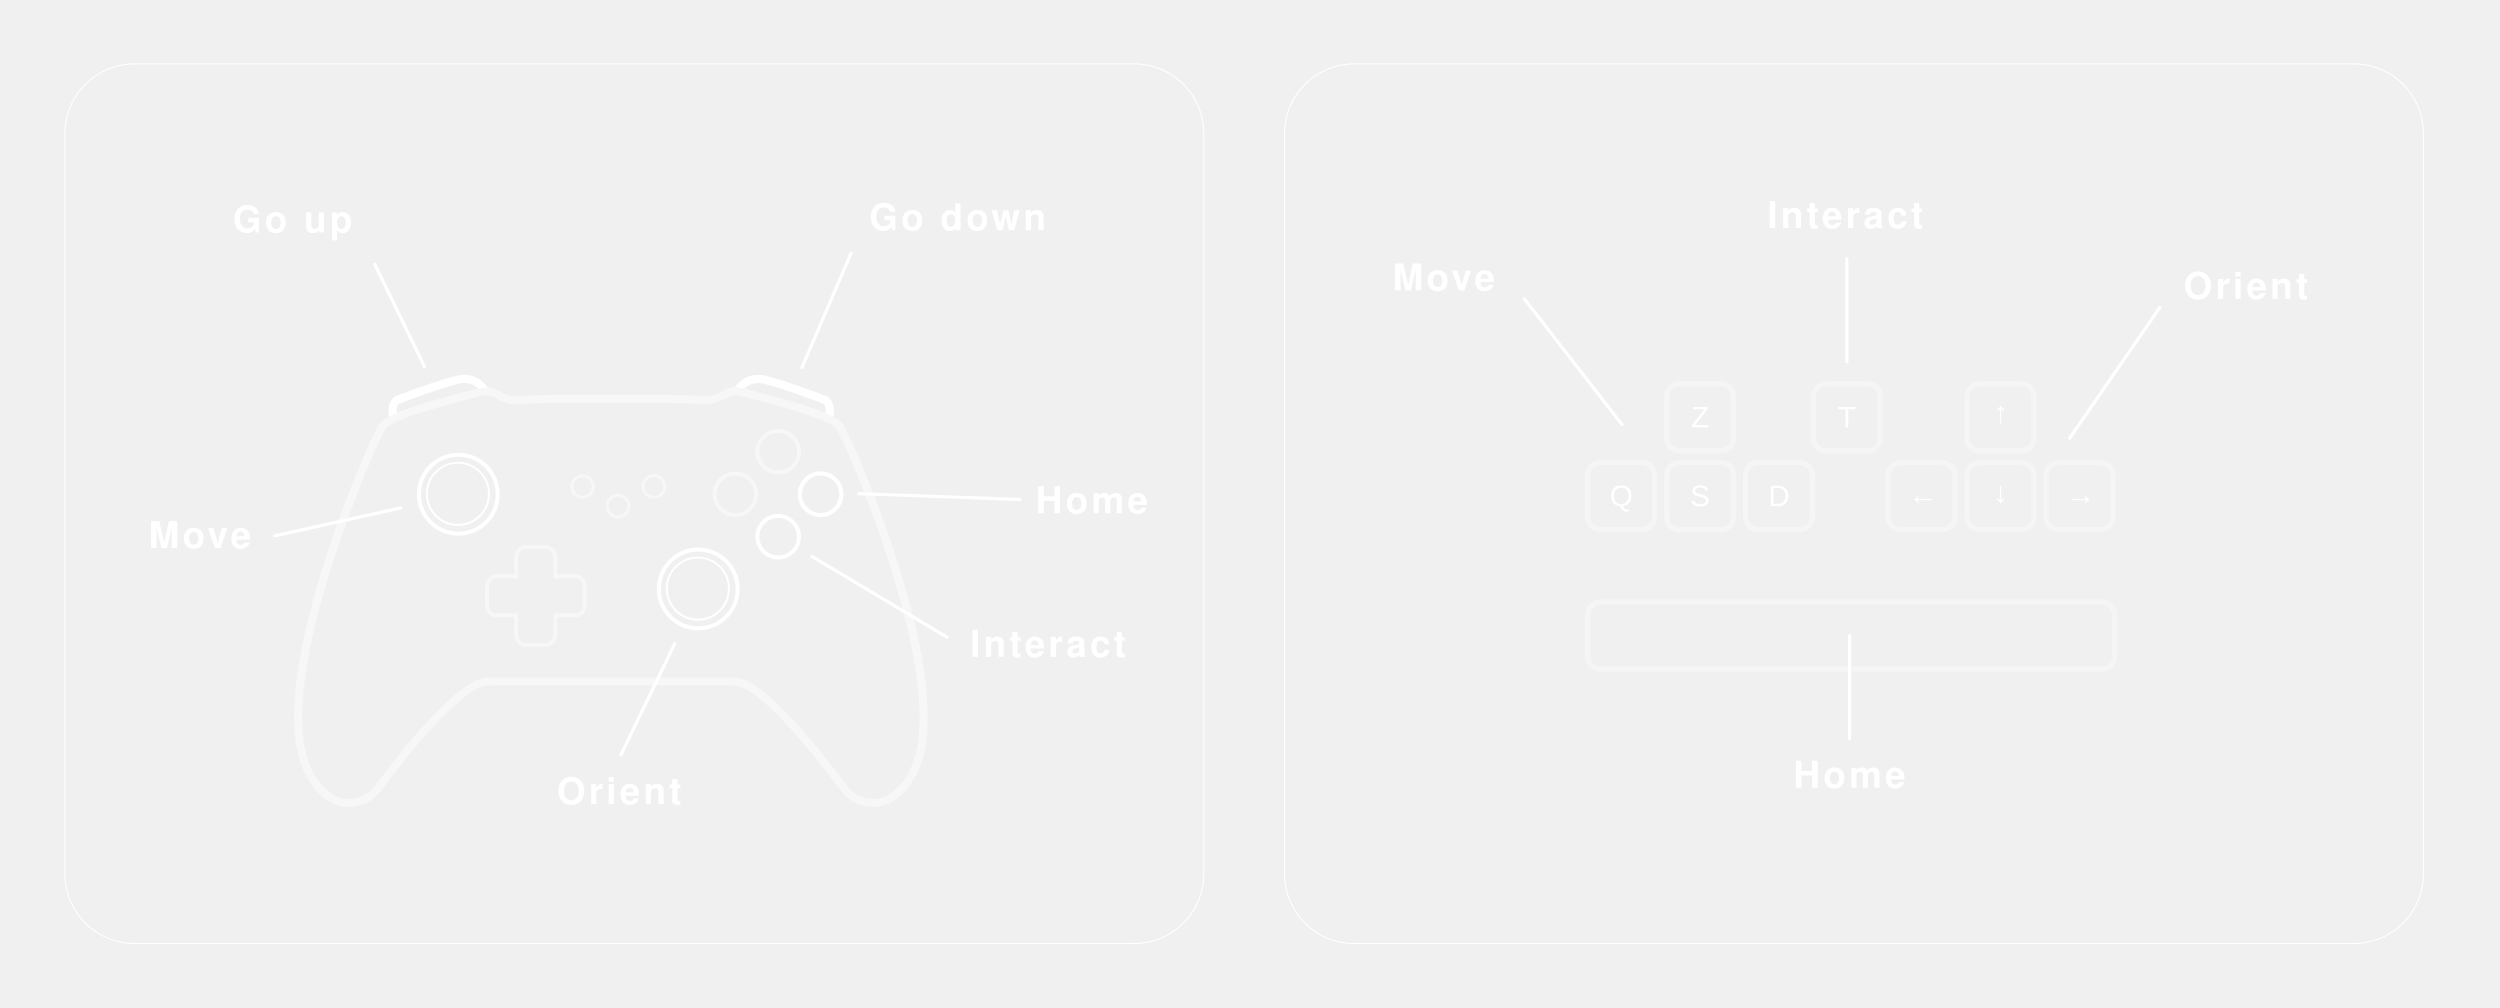
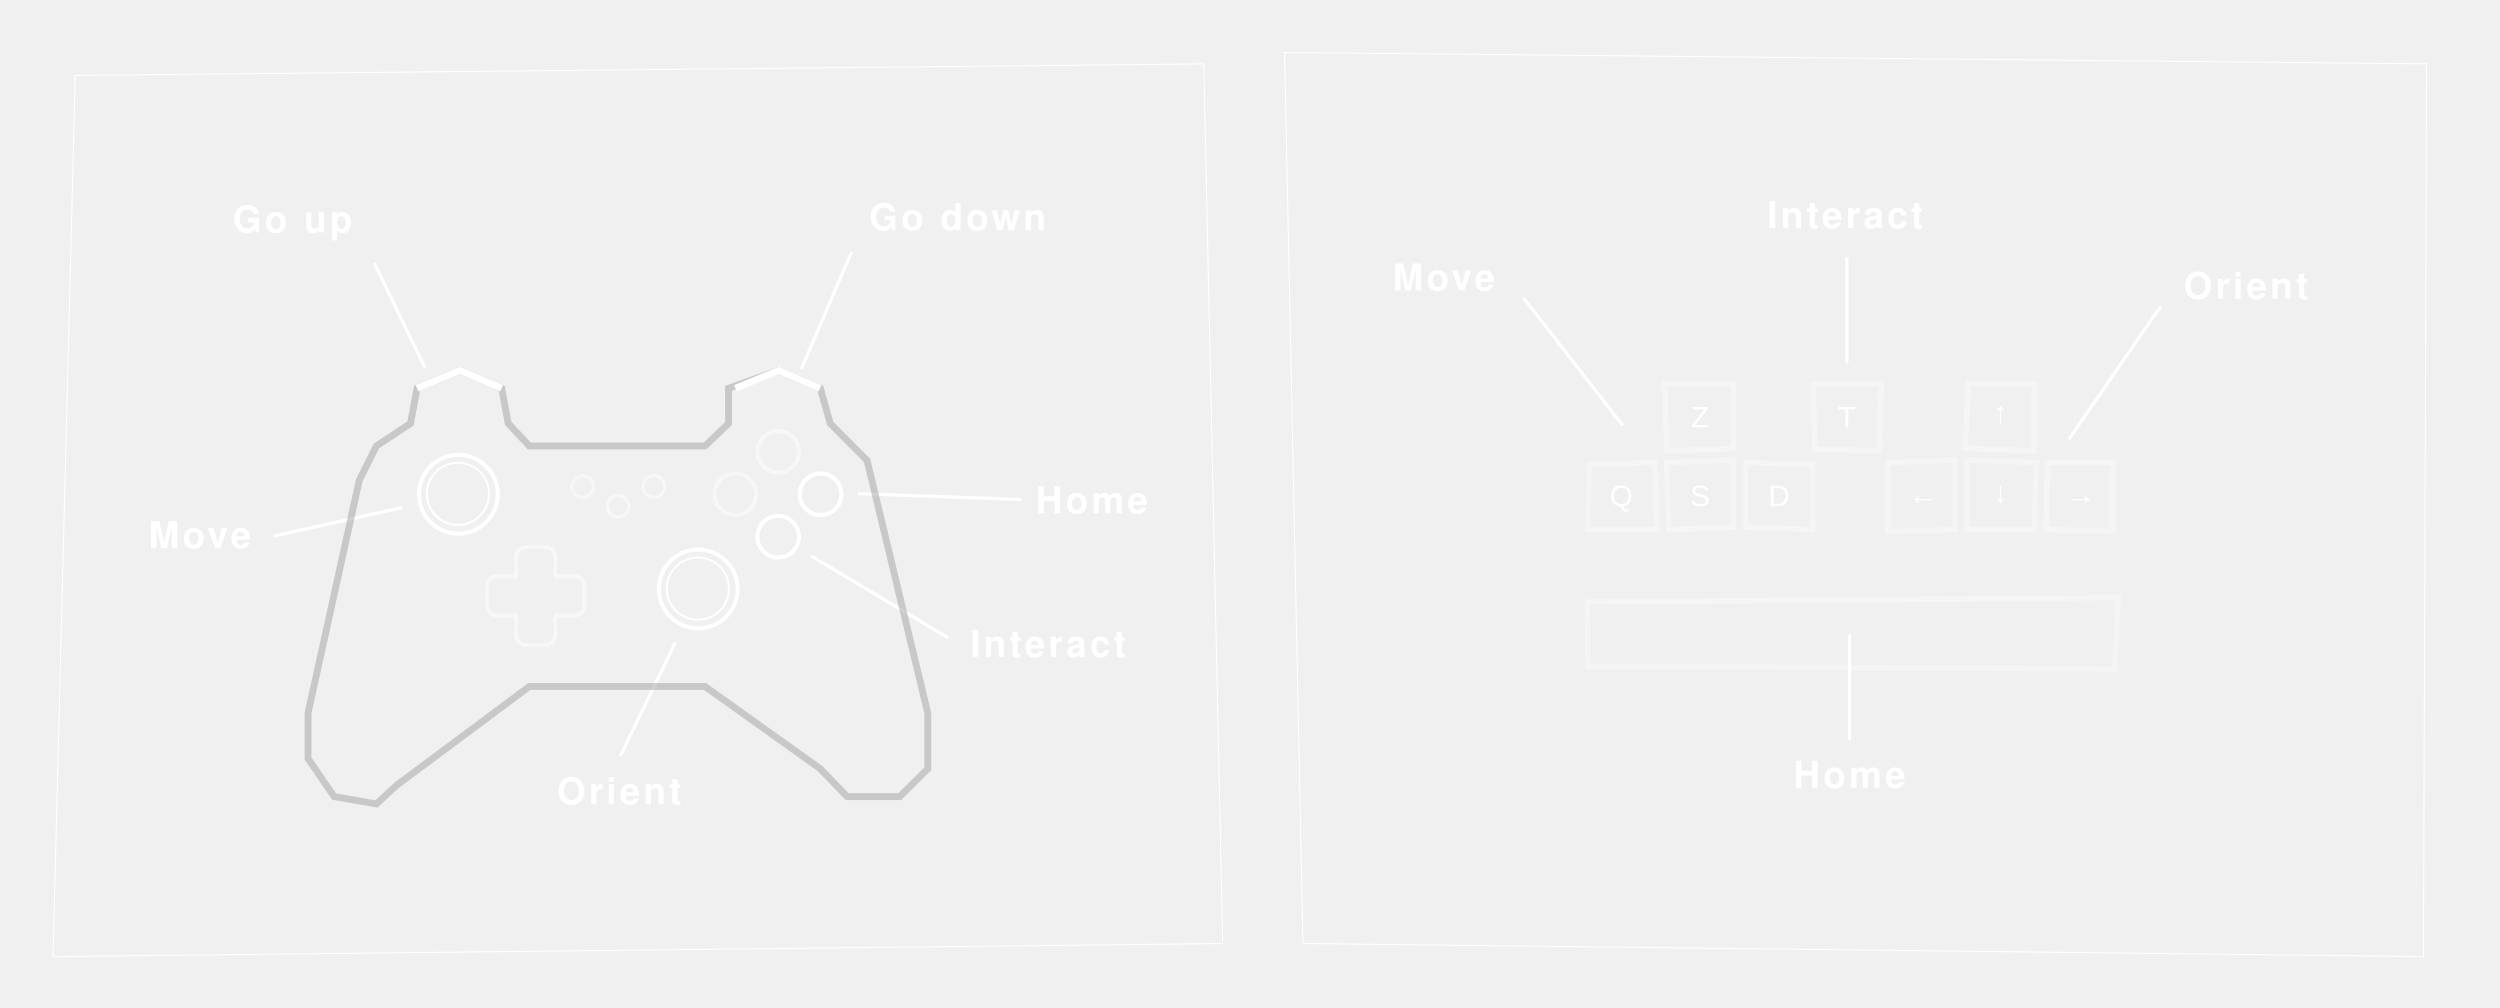
<svg xmlns="http://www.w3.org/2000/svg" width="4735" height="1908" viewBox="0 0 4735 1908">
  <g fill="none" fill-rule="evenodd">
-     <path fill="#FFF" fill-rule="nonzero" d="M1595.607,802.7 C1592.748,798.481 1586.701,794.122 1577.513,789.106 C1579.482,779.45 1581.122,761.075 1567.247,751.559 L1565.747,750.809 C1562.559,749.59 1488.966,720.95 1448.417,711.434 C1432.901,707.825 1416.729,711.153 1404.073,720.34 C1395.167,726.809 1391.417,732.387 1390.807,733.465 C1381.479,733.934 1374.073,737.075 1365.166,742.231 C1354.01,748.559 1341.635,751.418 1329.119,750.387 C1280.275,746.168 1162.759,747.668 1157.039,747.809 C1151.461,747.809 1033.799,746.168 984.959,750.387 C972.584,751.606 960.068,748.746 948.912,742.231 C940.146,737.262 932.928,734.215 923.412,733.653 C922.943,732.903 919.193,726.996 910.006,720.387 C897.35,711.059 881.178,707.871 865.662,711.481 C825.115,720.996 751.522,749.636 748.332,750.856 L746.832,751.606 C733.098,760.934 734.598,779.356 736.566,789.153 C727.378,793.981 721.332,798.481 718.472,802.558 C698.55,831.528 523.472,1231.748 562.712,1420.278 C570.259,1458.903 587.462,1489.513 613.524,1511.216 C626.93,1522.372 643.383,1528.278 660.727,1528.278 C663.727,1528.278 666.774,1528.138 669.914,1527.669 C690.445,1525.279 709.289,1514.263 721.664,1497.669 C764.789,1439.778 845.324,1337.829 900.684,1305.669 C909.122,1300.7 919.246,1298.122 929.934,1298.122 L1384.334,1298.122 C1395.022,1298.122 1405.146,1300.7 1413.584,1305.669 C1468.943,1337.778 1549.474,1439.729 1592.604,1497.669 C1604.979,1514.263 1623.823,1525.278 1644.354,1527.669 C1647.354,1527.95 1650.542,1528.278 1653.542,1528.278 C1670.745,1528.278 1687.339,1522.419 1700.745,1511.216 C1726.995,1489.514 1744.011,1458.905 1751.557,1420.278 C1790.745,1231.748 1615.667,831.538 1595.797,802.418 L1595.607,802.7 Z M1444.947,726.247 C1482.025,735.013 1550.507,761.216 1559.277,764.544 C1563.824,768.294 1564.105,776.028 1563.214,782.497 C1533.355,769.841 1483.573,754.747 1411.474,736.513 C1410.396,736.232 1409.646,736.044 1408.896,735.904 C1410.115,734.826 1411.287,733.794 1412.834,732.716 C1422.021,726.06 1433.646,723.669 1444.803,726.247 L1444.947,726.247 Z M754.847,764.591 C763.613,761.263 832.05,734.872 869.177,726.294 C880.333,723.716 892.099,726.013 901.146,732.763 C902.646,733.982 904.005,735.013 905.083,735.95 C904.193,736.091 903.583,736.419 902.505,736.56 C830.411,754.794 780.635,769.888 750.765,782.544 C749.875,776.075 750.156,768.388 754.703,764.591 L754.847,764.591 Z M1736.637,1417.461 C1729.699,1452.617 1714.325,1480.367 1690.934,1499.633 C1678.278,1510.039 1662.434,1514.727 1645.981,1512.758 C1629.387,1510.789 1614.622,1502.211 1604.637,1488.758 C1560.903,1429.93 1478.877,1326.198 1421.117,1292.728 C1410.429,1286.541 1397.586,1283.212 1384.32,1283.212 L929.92,1283.212 C916.654,1283.212 903.811,1286.541 893.123,1292.728 C835.514,1326.197 753.483,1429.988 709.603,1488.758 C699.478,1502.352 684.853,1510.789 668.119,1512.758 C651.666,1514.727 635.822,1510.039 623.166,1499.633 C599.635,1480.18 584.4,1452.571 577.463,1417.274 C540.057,1236.904 712.323,838.644 731.023,811.174 C734.96,805.455 759.851,788.112 906.243,751.174 C910.602,750.096 913.79,749.205 914.259,749.065 C924.525,747.705 930.384,749.065 941.4,755.393 C955.275,763.408 970.791,766.877 986.353,765.518 C1034.634,761.299 1155.713,762.94 1156.933,762.94 L1156.933,755.393 L1157.073,762.94 C1158.292,762.94 1279.363,761.299 1327.653,765.518 C1343.356,766.877 1358.731,763.408 1372.606,755.393 C1383.762,749.065 1389.668,747.705 1398.856,748.736 C1400.356,749.205 1403.544,749.955 1407.903,750.986 C1554.343,787.924 1579.223,805.268 1583.123,810.986 C1601.967,838.456 1774.043,1236.707 1736.493,1417.407 L1736.637,1417.461 Z" opacity=".45" />
-     <path fill="#FFF" fill-rule="nonzero" d="M911.006,720.387 C898.35,711.059 882.178,707.871 866.662,711.481 C826.115,720.996 752.522,749.636 749.332,750.856 L747.832,751.606 C734.098,760.934 735.598,779.356 737.566,789.153 C759.44,778.869 837.17,748.743 923.157,732.763 M755.847,764.591 C764.613,761.263 833.05,734.872 870.177,726.294 C881.333,723.716 893.099,726.013 902.146,732.763 C903.646,733.982 905.005,735.013 906.083,735.95 C905.193,736.091 822.14,753.904 751.765,782.544 C750.875,776.075 751.156,768.388 755.703,764.591" />
-     <path fill="#FFF" fill-rule="nonzero" d="M1567.006,720.387 C1554.35,711.059 1538.178,707.871 1522.662,711.481 C1482.115,720.996 1408.522,749.636 1405.332,750.856 L1403.832,751.606 C1390.098,760.934 1391.598,779.356 1393.566,789.153 C1415.44,778.869 1493.17,748.743 1579.157,732.763 M1411.847,764.591 C1420.613,761.263 1489.05,734.872 1526.177,726.294 C1537.333,723.716 1549.099,726.013 1558.146,732.763 C1559.646,733.982 1561.005,735.013 1562.083,735.95 C1561.193,736.091 1478.14,753.904 1407.765,782.544 C1406.875,776.075 1407.156,768.388 1411.703,764.591" transform="matrix(-1 0 0 1 2971.458 0)" />
    <path fill="#FFF" fill-rule="nonzero" d="M1473.887,898.66 C1497.699,898.66 1517.012,879.348 1517.012,855.535 C1517.012,831.722 1497.7,812.41 1473.887,812.41 C1450.074,812.41 1430.762,831.722 1430.762,855.535 C1430.762,879.348 1450.074,898.66 1473.887,898.66 Z M1473.887,819.957 C1493.481,819.957 1509.465,835.941 1509.465,855.535 C1509.465,875.129 1493.481,891.113 1473.887,891.113 C1454.293,891.113 1438.309,875.129 1438.309,855.535 C1438.309,835.941 1454.293,819.957 1473.887,819.957 Z" opacity=".45" />
    <path fill="#FFF" fill-rule="nonzero" d="M1473.887,973.43 C1450.075,973.43 1430.762,992.742 1430.762,1016.555 C1430.762,1040.368 1450.074,1059.68 1473.887,1059.68 C1497.7,1059.68 1517.012,1040.368 1517.012,1016.555 C1517.012,992.742 1497.7,973.43 1473.887,973.43 Z M1473.887,1052.133 C1454.293,1052.133 1438.309,1036.149 1438.309,1016.555 C1438.309,996.961 1454.293,980.977 1473.887,980.977 C1493.481,980.977 1509.465,996.961 1509.465,1016.555 C1509.465,1036.149 1493.481,1052.133 1473.887,1052.133 Z" />
    <path fill="#FFF" fill-rule="nonzero" d="M1511.297,936.06 C1511.297,959.872 1530.609,979.185 1554.422,979.185 C1578.235,979.185 1597.547,959.873 1597.547,936.06 C1597.547,912.247 1578.235,892.935 1554.422,892.935 C1530.609,892.935 1511.297,912.247 1511.297,936.06 Z M1590,936.06 C1590,955.654 1574.016,971.638 1554.422,971.638 C1534.828,971.638 1518.844,955.654 1518.844,936.06 C1518.844,916.466 1534.828,900.482 1554.422,900.482 C1574.016,900.482 1590,916.466 1590,936.06 Z" opacity=".45" />
    <path fill="#FFF" fill-rule="nonzero" d="M1554.125,893 C1530.313,893 1511,912.312 1511,936.125 C1511,959.938 1530.312,979.25 1554.125,979.25 C1577.938,979.25 1597.25,959.938 1597.25,936.125 C1597.25,912.312 1577.938,893 1554.125,893 Z M1554.125,971.703 C1534.531,971.703 1518.547,955.719 1518.547,936.125 C1518.547,916.531 1534.531,900.547 1554.125,900.547 C1573.719,900.547 1589.703,916.531 1589.703,936.125 C1589.703,955.719 1573.719,971.703 1554.125,971.703 Z" />
    <path fill="#FFF" fill-rule="nonzero" d="M1392.747,892.9 C1368.935,892.9 1349.622,912.212 1349.622,936.025 C1349.622,959.838 1368.934,979.15 1392.747,979.15 C1416.56,979.15 1435.872,959.838 1435.872,936.025 C1435.872,912.212 1416.56,892.9 1392.747,892.9 Z M1392.747,971.603 C1373.153,971.603 1357.169,955.619 1357.169,936.025 C1357.169,916.431 1373.153,900.447 1392.747,900.447 C1412.341,900.447 1428.325,916.431 1428.325,936.025 C1428.325,955.619 1412.341,971.603 1392.747,971.603 Z" opacity=".45" />
    <path fill="#FFF" fill-rule="nonzero" d="M1321.737,1054.14 C1288.268,1054.14 1260.94,1081.421 1260.94,1114.937 C1260.94,1148.406 1288.221,1175.734 1321.737,1175.734 C1355.206,1175.734 1382.534,1148.453 1382.534,1114.937 C1382.534,1081.468 1355.253,1054.14 1321.737,1054.14 Z M1321.737,1171.75 C1290.378,1171.75 1264.737,1146.25 1264.737,1114.75 C1264.737,1083.25 1290.237,1057.75 1321.737,1057.75 C1353.237,1057.75 1378.737,1083.25 1378.737,1114.75 C1378.737,1146.25 1353.237,1171.75 1321.737,1171.75 Z" />
    <path fill="#FFF" fill-rule="nonzero" d="M1322.477 1037.08C1279.211 1037.08 1244.055 1072.236 1244.055 1115.502 1244.055 1158.768 1279.211 1193.924 1322.477 1193.924 1365.743 1193.924 1400.899 1158.768 1400.899 1115.502 1400.899 1072.236 1365.743 1037.08 1322.477 1037.08ZM1322.477 1186.37C1283.43 1186.37 1251.602 1154.542 1251.602 1115.495 1251.602 1076.448 1283.43 1044.62 1322.477 1044.62 1361.524 1044.62 1393.352 1076.448 1393.352 1115.495 1393.352 1154.542 1361.524 1186.37 1322.477 1186.37ZM867.327 874.66C833.858 874.66 806.53 901.941 806.53 935.457 806.53 968.926 833.811 996.254 867.327 996.254 900.796 996.254 928.124 968.973 928.124 935.457 928.124 901.988 900.843 874.66 867.327 874.66ZM867.327 992.27C835.968 992.27 810.327 966.77 810.327 935.27 810.327 903.77 835.827 878.27 867.327 878.27 898.827 878.27 924.327 903.77 924.327 935.27 924.327 966.77 898.827 992.27 867.327 992.27Z" />
    <path fill="#FFF" fill-rule="nonzero" d="M946.497,936.06 C946.497,892.794 911.341,857.638 868.075,857.638 C824.809,857.638 789.653,892.794 789.653,936.06 C789.653,979.326 824.809,1014.482 868.075,1014.482 C911.341,1014.482 946.497,979.326 946.497,936.06 Z M868.075,1006.935 C829.028,1006.935 797.2,975.107 797.2,936.06 C797.2,897.013 829.028,865.185 868.075,865.185 C907.122,865.185 938.95,897.013 938.95,936.06 C938.95,975.107 907.122,1006.935 868.075,1006.935 Z" />
    <path fill="#FFF" fill-rule="nonzero" d="M1088.427 1087.75 1055.568 1087.75 1055.568 1055.172C1055.568 1042.797 1045.443 1032.719 1033.115 1032.719L996.318 1032.719C983.943 1032.719 973.865 1042.844 973.865 1055.172L973.865 1087.75 941.006 1087.75C928.631 1087.75 918.553 1097.875 918.553 1110.203L918.553 1147C918.553 1159.375 928.678 1169.453 941.006 1169.453L973.865 1169.453 973.865 1202.641C973.865 1215.016 983.99 1225.094 996.318 1225.094L1033.115 1225.094C1045.49 1225.094 1055.568 1214.969 1055.568 1202.641L1055.568 1169.453 1088.427 1169.453C1100.802 1169.453 1110.88 1159.328 1110.88 1147L1110.88 1110.203C1110.88 1097.828 1100.755 1087.75 1088.427 1087.75L1088.427 1087.75ZM1103.38 1147C1103.38 1155.297 1096.724 1161.953 1088.427 1161.953L1048.021 1161.953 1048.021 1202.687C1048.021 1210.984 1041.365 1217.64 1033.068 1217.64L996.271 1217.64C987.974 1217.64 981.318 1210.984 981.318 1202.687L981.318 1161.953 940.912 1161.953C932.615 1161.953 925.959 1155.297 925.959 1147L925.959 1110.203C925.959 1101.906 932.615 1095.25 940.912 1095.25L981.318 1095.25 981.318 1055.125C981.318 1046.828 987.974 1040.172 996.271 1040.172L1033.068 1040.172C1041.365 1040.172 1048.021 1046.828 1048.021 1055.125L1048.021 1095.25 1088.427 1095.25C1096.724 1095.25 1103.38 1101.906 1103.38 1110.203L1103.38 1147ZM1103.5 898C1090.544 898 1080 908.544 1080 921.5 1080 934.456 1090.544 945 1103.5 945 1116.456 945 1127 934.456 1127 921.5 1127 908.544 1116.456 898 1103.5 898ZM1103.5 939C1093.896 939 1086 931.104 1086 921.5 1086 911.896 1093.896 904 1103.5 904 1113.104 904 1121 911.896 1121 921.5 1121 931.104 1113.104 939 1103.5 939ZM1170.5 935C1157.544 935 1147 945.544 1147 958.5 1147 971.456 1157.544 982 1170.5 982 1183.456 982 1194 971.456 1194 958.5 1194 945.544 1183.456 935 1170.5 935ZM1170.5 976C1160.896 976 1153 968.104 1153 958.5 1153 948.896 1160.896 941 1170.5 941 1180.104 941 1188 948.896 1188 958.5 1188 968.104 1180.104 976 1170.5 976ZM1262 921.5C1262 908.544 1251.456 898 1238.5 898 1225.544 898 1215 908.544 1215 921.5 1215 934.456 1225.544 945 1238.5 945 1251.456 945 1262 934.456 1262 921.5ZM1221 921.5C1221 911.896 1228.896 904 1238.5 904 1248.104 904 1256 911.896 1256 921.5 1256 931.104 1248.104 939 1238.5 939 1228.896 939 1221 931.104 1221 921.5Z" opacity=".45" />
    <line x1="729.949" x2="549.68" y1="1070.421" y2="905.265" stroke="#FFF" stroke-linecap="round" stroke-linejoin="round" stroke-width="6" transform="scale(1 -1) rotate(-30 -3048.074 0)" />
    <line x1="1315.47" x2="1138.289" y1="1400.007" y2="1246.88" stroke="#FFF" stroke-linecap="round" stroke-linejoin="round" stroke-width="6" transform="rotate(-105 1227.29 1323.88)" />
    <line x1="1813.668" x2="1745.361" y1="1089.213" y2="791.787" stroke="#FFF" stroke-linecap="round" stroke-linejoin="round" stroke-width="6" transform="rotate(105 1779.515 940.5)" />
    <line x1="1624.949" x2="1706.478" y1="1274.1" y2="987.224" stroke="#FFF" stroke-linecap="round" stroke-linejoin="round" stroke-width="6" transform="rotate(105 1665.919 1130.691)" />
    <line x1="1682.116" x2="1448.675" y1="604.736" y2="570.898" stroke="#FFF" stroke-linecap="round" stroke-linejoin="round" stroke-width="6" transform="rotate(105 1565.396 587.817)" />
    <text fill="#FFF" font-family="Helvetica-Bold, Helvetica" font-size="70" font-weight="bold" letter-spacing="6.045">
      <tspan x="281.444" y="1038">Move</tspan>
    </text>
    <text fill="#FFF" font-family="Helvetica-Bold, Helvetica" font-size="70" font-weight="bold" letter-spacing="6.045">
      <tspan x="1054.795" y="1523">Orient</tspan>
    </text>
    <text fill="#FFF" font-family="Helvetica-Bold, Helvetica" font-size="70" font-weight="bold" letter-spacing="6.045">
      <tspan x="1961.668" y="972">Home</tspan>
    </text>
    <text fill="#FFF" font-family="Helvetica-Bold, Helvetica" font-size="70" font-weight="bold" letter-spacing="6.045">
      <tspan x="1646.151" y="436">Go down</tspan>
    </text>
    <line x1="862.663" x2="651.047" y1="617.733" y2="577.048" stroke="#FFF" stroke-linecap="round" stroke-linejoin="round" stroke-width="6" transform="scale(1 -1) rotate(-75 -21.68 0)" />
    <text fill="#FFF" font-family="Helvetica-Bold, Helvetica" font-size="70" font-weight="bold" letter-spacing="6.045">
      <tspan x="440.8" y="440">Go up</tspan>
    </text>
    <line x1="3119.22" x2="2840.006" y1="627.772" y2="741.386" stroke="#FFF" stroke-linecap="round" stroke-linejoin="round" stroke-width="6" transform="scale(1 -1) rotate(-30 423.888 0)" />
    <line x1="4102.727" x2="3907.665" y1="819.704" y2="590.351" stroke="#FFF" stroke-linecap="round" stroke-linejoin="round" stroke-width="6" transform="rotate(-105 4005.665 705.351)" />
    <line x1="3409.017" x2="3597.38" y1="1326.991" y2="1276.549" stroke="#FFF" stroke-linecap="round" stroke-linejoin="round" stroke-width="6" transform="rotate(105 3503.21 1301.564)" />
    <line x1="3404.017" x2="3592.38" y1="612.991" y2="562.549" stroke="#FFF" stroke-linecap="round" stroke-linejoin="round" stroke-width="6" transform="rotate(105 3498.21 587.564)" />
    <text fill="#FFF" font-family="Helvetica-Bold, Helvetica" font-size="70" font-weight="bold" letter-spacing="6.045">
      <tspan x="2637.444" y="550">Move</tspan>
    </text>
    <text fill="#FFF" font-family="Helvetica-Bold, Helvetica" font-size="70" font-weight="bold" letter-spacing="6.045">
      <tspan x="4135.795" y="566">Orient</tspan>
    </text>
    <text fill="#FFF" font-family="Helvetica-Bold, Helvetica" font-size="70" font-weight="bold" letter-spacing="6.045">
      <tspan x="3347.388" y="432">Interact</tspan>
    </text>
    <text fill="#FFF" font-family="Helvetica-Bold, Helvetica" font-size="70" font-weight="bold" letter-spacing="6.045">
      <tspan x="1837.388" y="1244">Interact</tspan>
    </text>
    <text fill="#FFF" font-family="Helvetica-Bold, Helvetica" font-size="70" font-weight="bold" letter-spacing="6.045">
      <tspan x="3396.668" y="1492">Home</tspan>
    </text>
-     <rect width="126.818" height="126.818" x="3156.591" y="727" stroke="#FFF" stroke-width="10" opacity=".336" rx="24" />
+     <polygon stroke="#FFF" stroke-width="10" points="3152.967 727 3283.409 727 3283.409 849.537 3156.591 853.818" opacity=".336" />
    <text fill="#FFF" fill-rule="nonzero" font-family="ArialMT, Arial" font-size="56">
      <tspan x="3202.896" y="809.364">Z</tspan>
    </text>
-     <rect width="126.818" height="126.818" x="3007.091" y="876.182" stroke="#FFF" stroke-width="10" opacity=".336" rx="24" />
+     <polygon stroke="#FFF" stroke-width="10" points="3010.383 879.981 3133.909 876.182 3138.457 1003 3007.091 1003" opacity=".336" />
    <text fill="#FFF" fill-rule="nonzero" font-family="ArialMT, Arial" font-size="56">
      <tspan x="3048.941" y="958.545">Q</tspan>
    </text>
-     <rect width="126.818" height="126.818" x="3156.591" y="876.182" stroke="#FFF" stroke-width="10" opacity=".336" rx="24" />
+     <polygon stroke="#FFF" stroke-width="10" points="3156.591 876.182 3283.409 871.365 3283.409 998.55 3160.602 1003" opacity=".336" />
    <text fill="#FFF" fill-rule="nonzero" font-family="ArialMT, Arial" font-size="56">
      <tspan x="3201.324" y="958.545">S</tspan>
    </text>
-     <rect width="126.818" height="126.818" x="3306.091" y="876.182" stroke="#FFF" stroke-width="10" opacity=".336" rx="24" />
+     <polygon stroke="#FFF" stroke-width="10" points="3306.091 876.182 3432.909 879.711 3432.909 1003 3306.091 998.321" opacity=".336" />
    <text fill="#FFF" fill-rule="nonzero" font-family="ArialMT, Arial" font-size="56">
      <tspan x="3349.279" y="958.545">D</tspan>
    </text>
-     <rect width="126.818" height="126.818" x="3725.591" y="727" stroke="#FFF" stroke-width="10" opacity=".336" rx="24" />
+     <polygon stroke="#FFF" stroke-width="10" points="3728.309 727 3852.409 727 3852.409 853.818 3721.95 849.056" opacity=".336" />
    <text fill="#FFF" fill-rule="nonzero" font-family="ArialMT, Arial" font-size="56">
      <tspan x="3775" y="800.364">↑</tspan>
    </text>
-     <rect width="126.818" height="126.818" x="3576.091" y="876.182" stroke="#FFF" stroke-width="10" opacity=".336" rx="24" />
+     <polygon stroke="#FFF" stroke-width="10" points="3576.091 876.182 3702.909 871.365 3702.909 1003 3576.091 1006.639" opacity=".336" />
    <text fill="#FFF" fill-rule="nonzero" font-family="ArialMT, Arial" font-size="56">
      <tspan x="3613.941" y="955.545">←</tspan>
    </text>
-     <rect width="126.818" height="126.818" x="3725.591" y="876.182" stroke="#FFF" stroke-width="10" opacity=".336" rx="24" />
+     <polygon stroke="#FFF" stroke-width="10" points="3725.591 871.365 3857.061 876.182 3852.409 1003 3725.591 1003" opacity=".336" />
    <text fill="#FFF" fill-rule="nonzero" font-family="ArialMT, Arial" font-size="56">
      <tspan x="3775" y="951.545">↓</tspan>
    </text>
-     <rect width="126.818" height="126.818" x="3875.091" y="876.182" stroke="#FFF" stroke-width="10" opacity=".336" rx="24" />
+     <polygon stroke="#FFF" stroke-width="10" points="3877.914 876.182 4001.909 876.182 4001.909 1006.639 3875.091 1003" opacity=".336" />
    <text fill="#FFF" fill-rule="nonzero" font-family="ArialMT, Arial" font-size="56">
      <tspan x="3912.673" y="955.545">→</tspan>
    </text>
-     <rect width="998" height="126.818" x="3007" y="1140.182" stroke="#FFF" stroke-width="10" opacity=".336" rx="24" />
-     <rect width="2157" height="1666" x="123" y="121" stroke="#FFF" stroke-width="2" rx="132" />
-     <rect width="2157" height="1666" x="2433" y="121" stroke="#FFF" stroke-width="2" rx="132" />
-     <rect width="126.818" height="126.818" x="3434.591" y="727" stroke="#FFF" stroke-width="10" opacity=".336" rx="24" />
+     <polygon stroke="#FFF" stroke-width="10" points="3007 1140.182 4012.039 1132.036 4005 1267 3007.091 1261.797" opacity=".336" />
+     <path stroke="#FFF" stroke-width="2" d="M2280.021 121.01 2315.772 1787.011 100.442 1811.81 142.504 142.859 2280.021 121.01ZM2433.021 99.404 4595.996 120.99 4590.004 1811.81 2467.783 1787.011 2433.021 99.404Z" />
+     <polygon stroke="#FFF" stroke-width="10" points="3434.591 727 3563.365 727 3558.642 853.818 3437.036 850.305" opacity=".336" />
    <text fill="#FFF" fill-rule="nonzero" font-family="ArialMT, Arial" font-size="56">
      <tspan x="3480.896" y="809.364">T</tspan>
    </text>
+     <polygon stroke="#979797" stroke-width="13" points="1002.574 1300.215 1335.356 1300.215 1553.679 1456.093 1604.301 1508.76 1704.049 1508.76 1757.145 1456.093 1757.145 1350.468 1642.248 872.088 1572.424 801.991 1553.679 735.434 1473.242 701.668 1379.859 735.434 1379.859 801.991 1335.356 844.682 1002.574 844.682 962.592 801.991 950.135 735.434 871.195 701.668 789.918 735.434 777.506 801.991 712.93 844.682 680.542 909.569 583.413 1350.468 583.413 1436.746 632.867 1508.76 712.93 1522.668 751.159 1487.377" opacity=".45" />
+     <polyline stroke="#FFF" stroke-width="13" points="950.135 735.434 871.195 701.668 789.918 735.434" />
+     <polyline stroke="#FFF" stroke-width="13" points="1553.135 735.434 1474.195 701.668 1392.918 735.434" />
  </g>
</svg>
